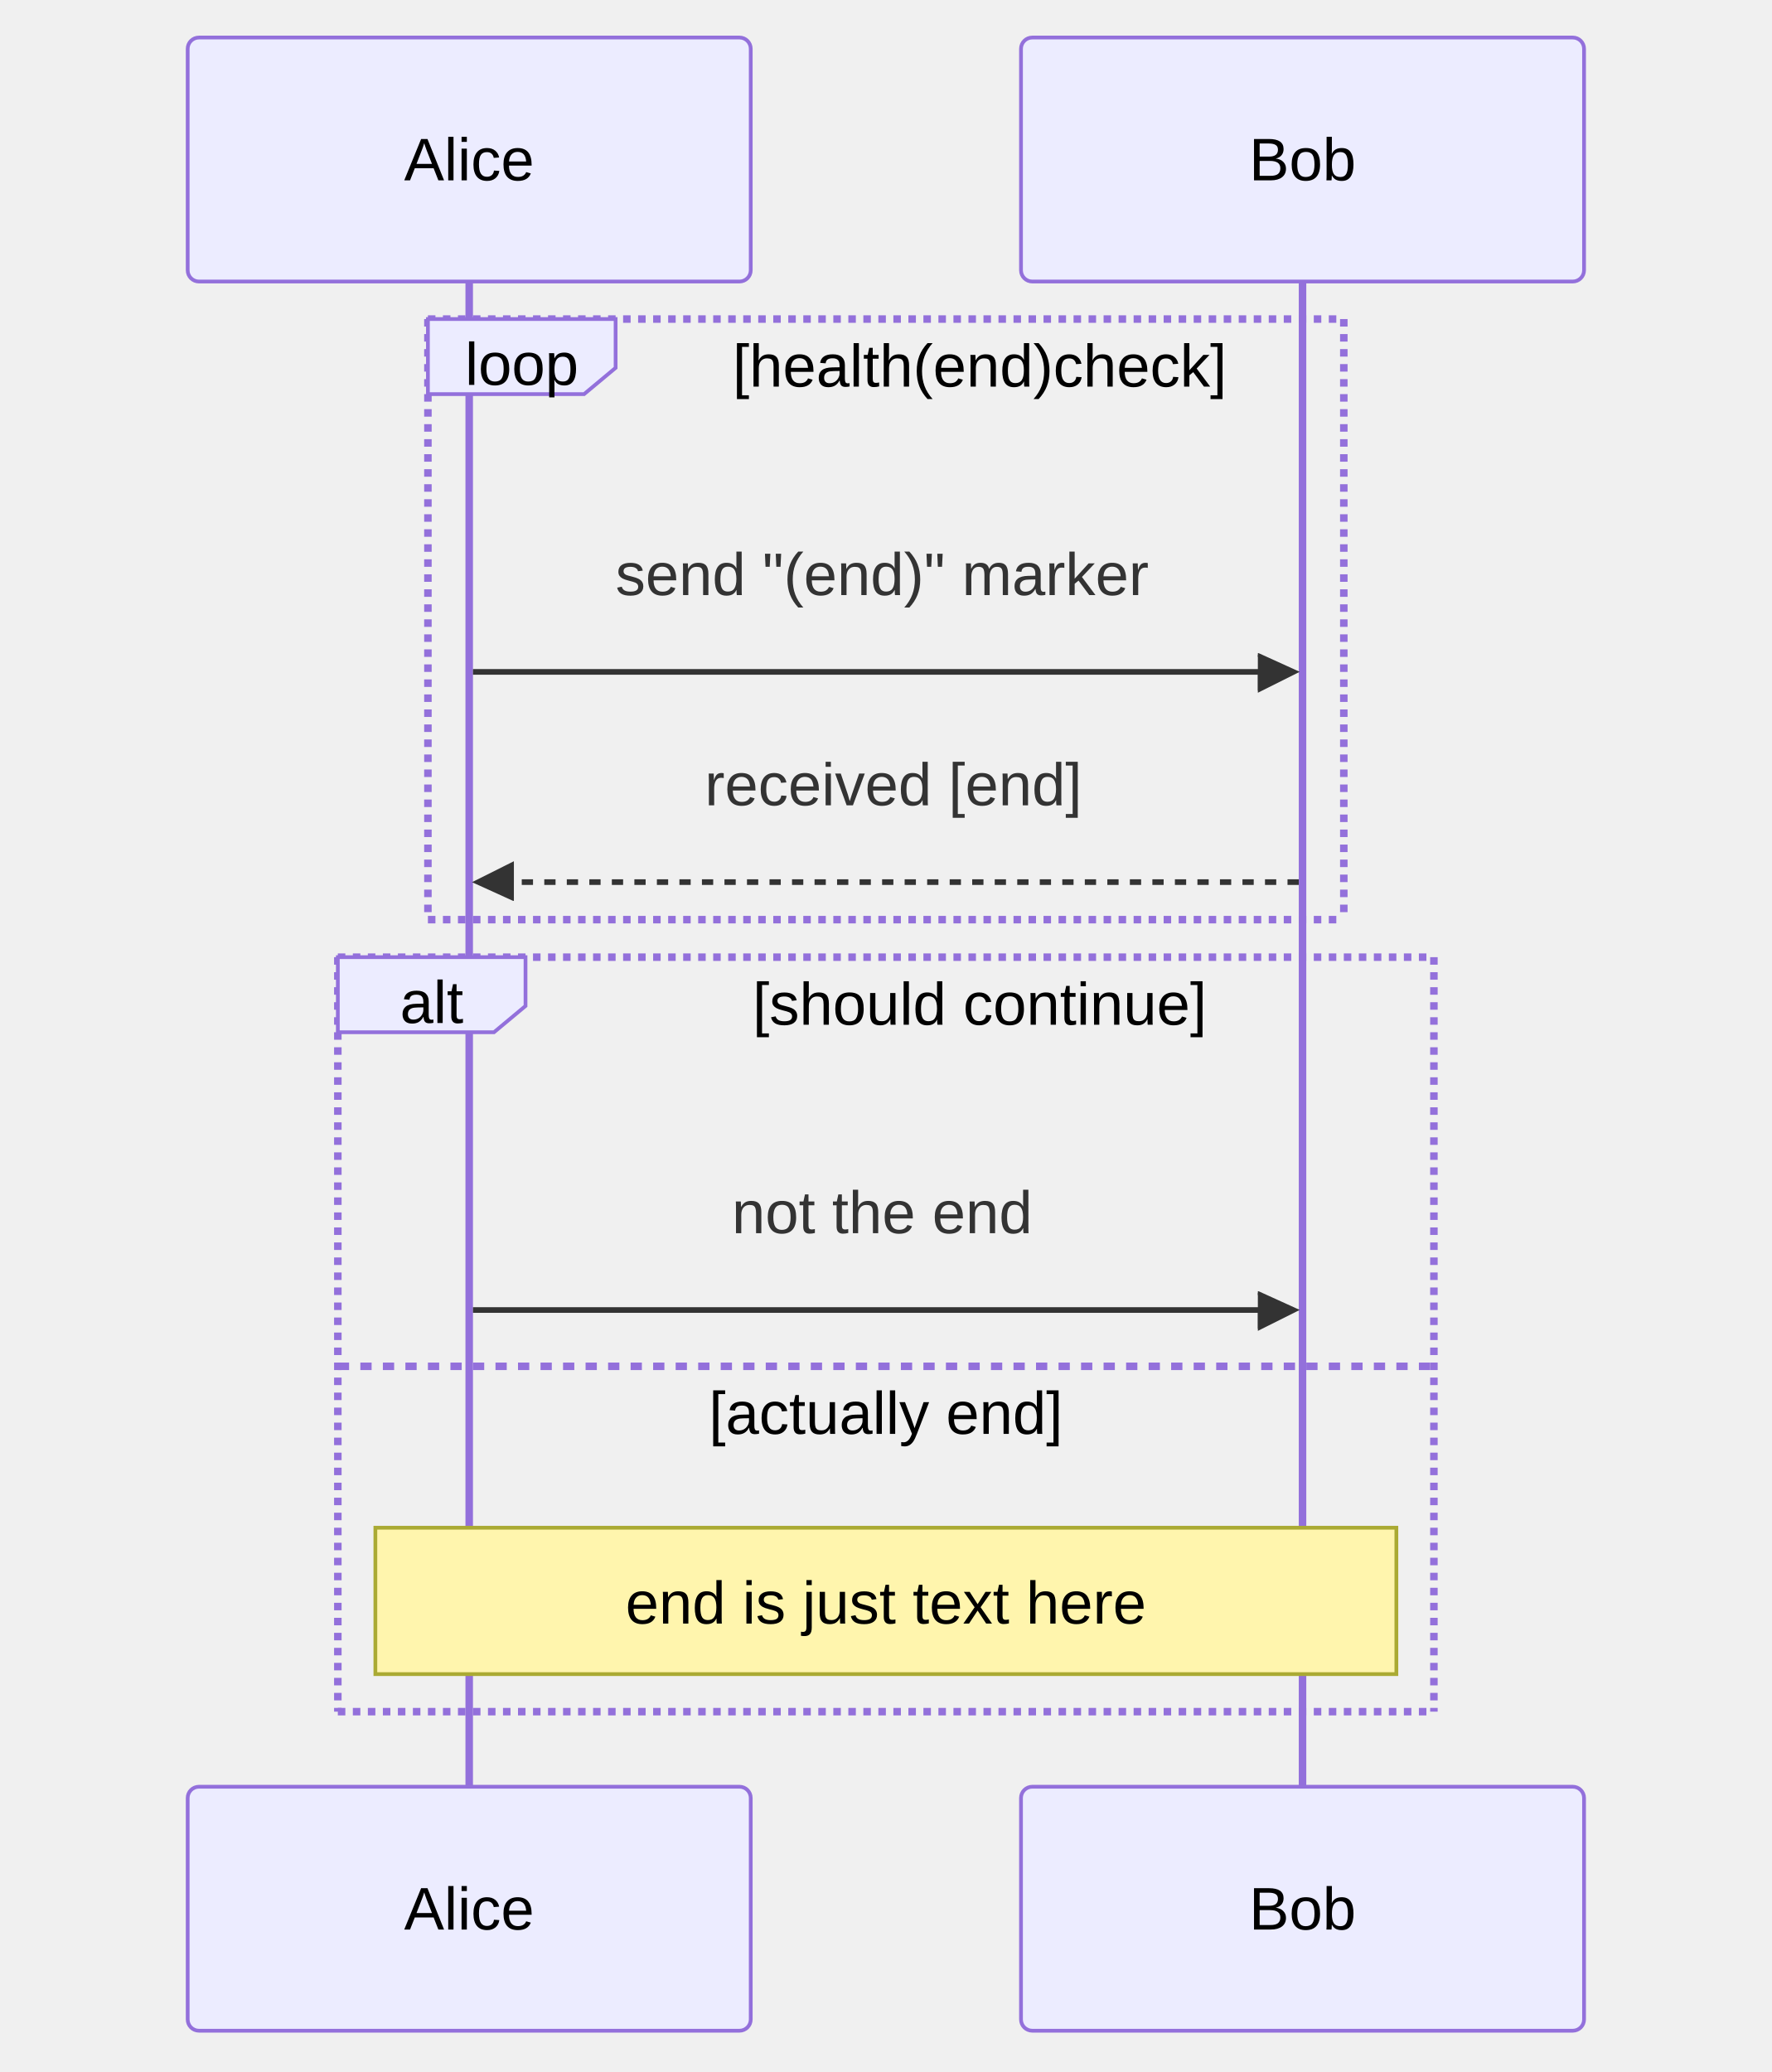
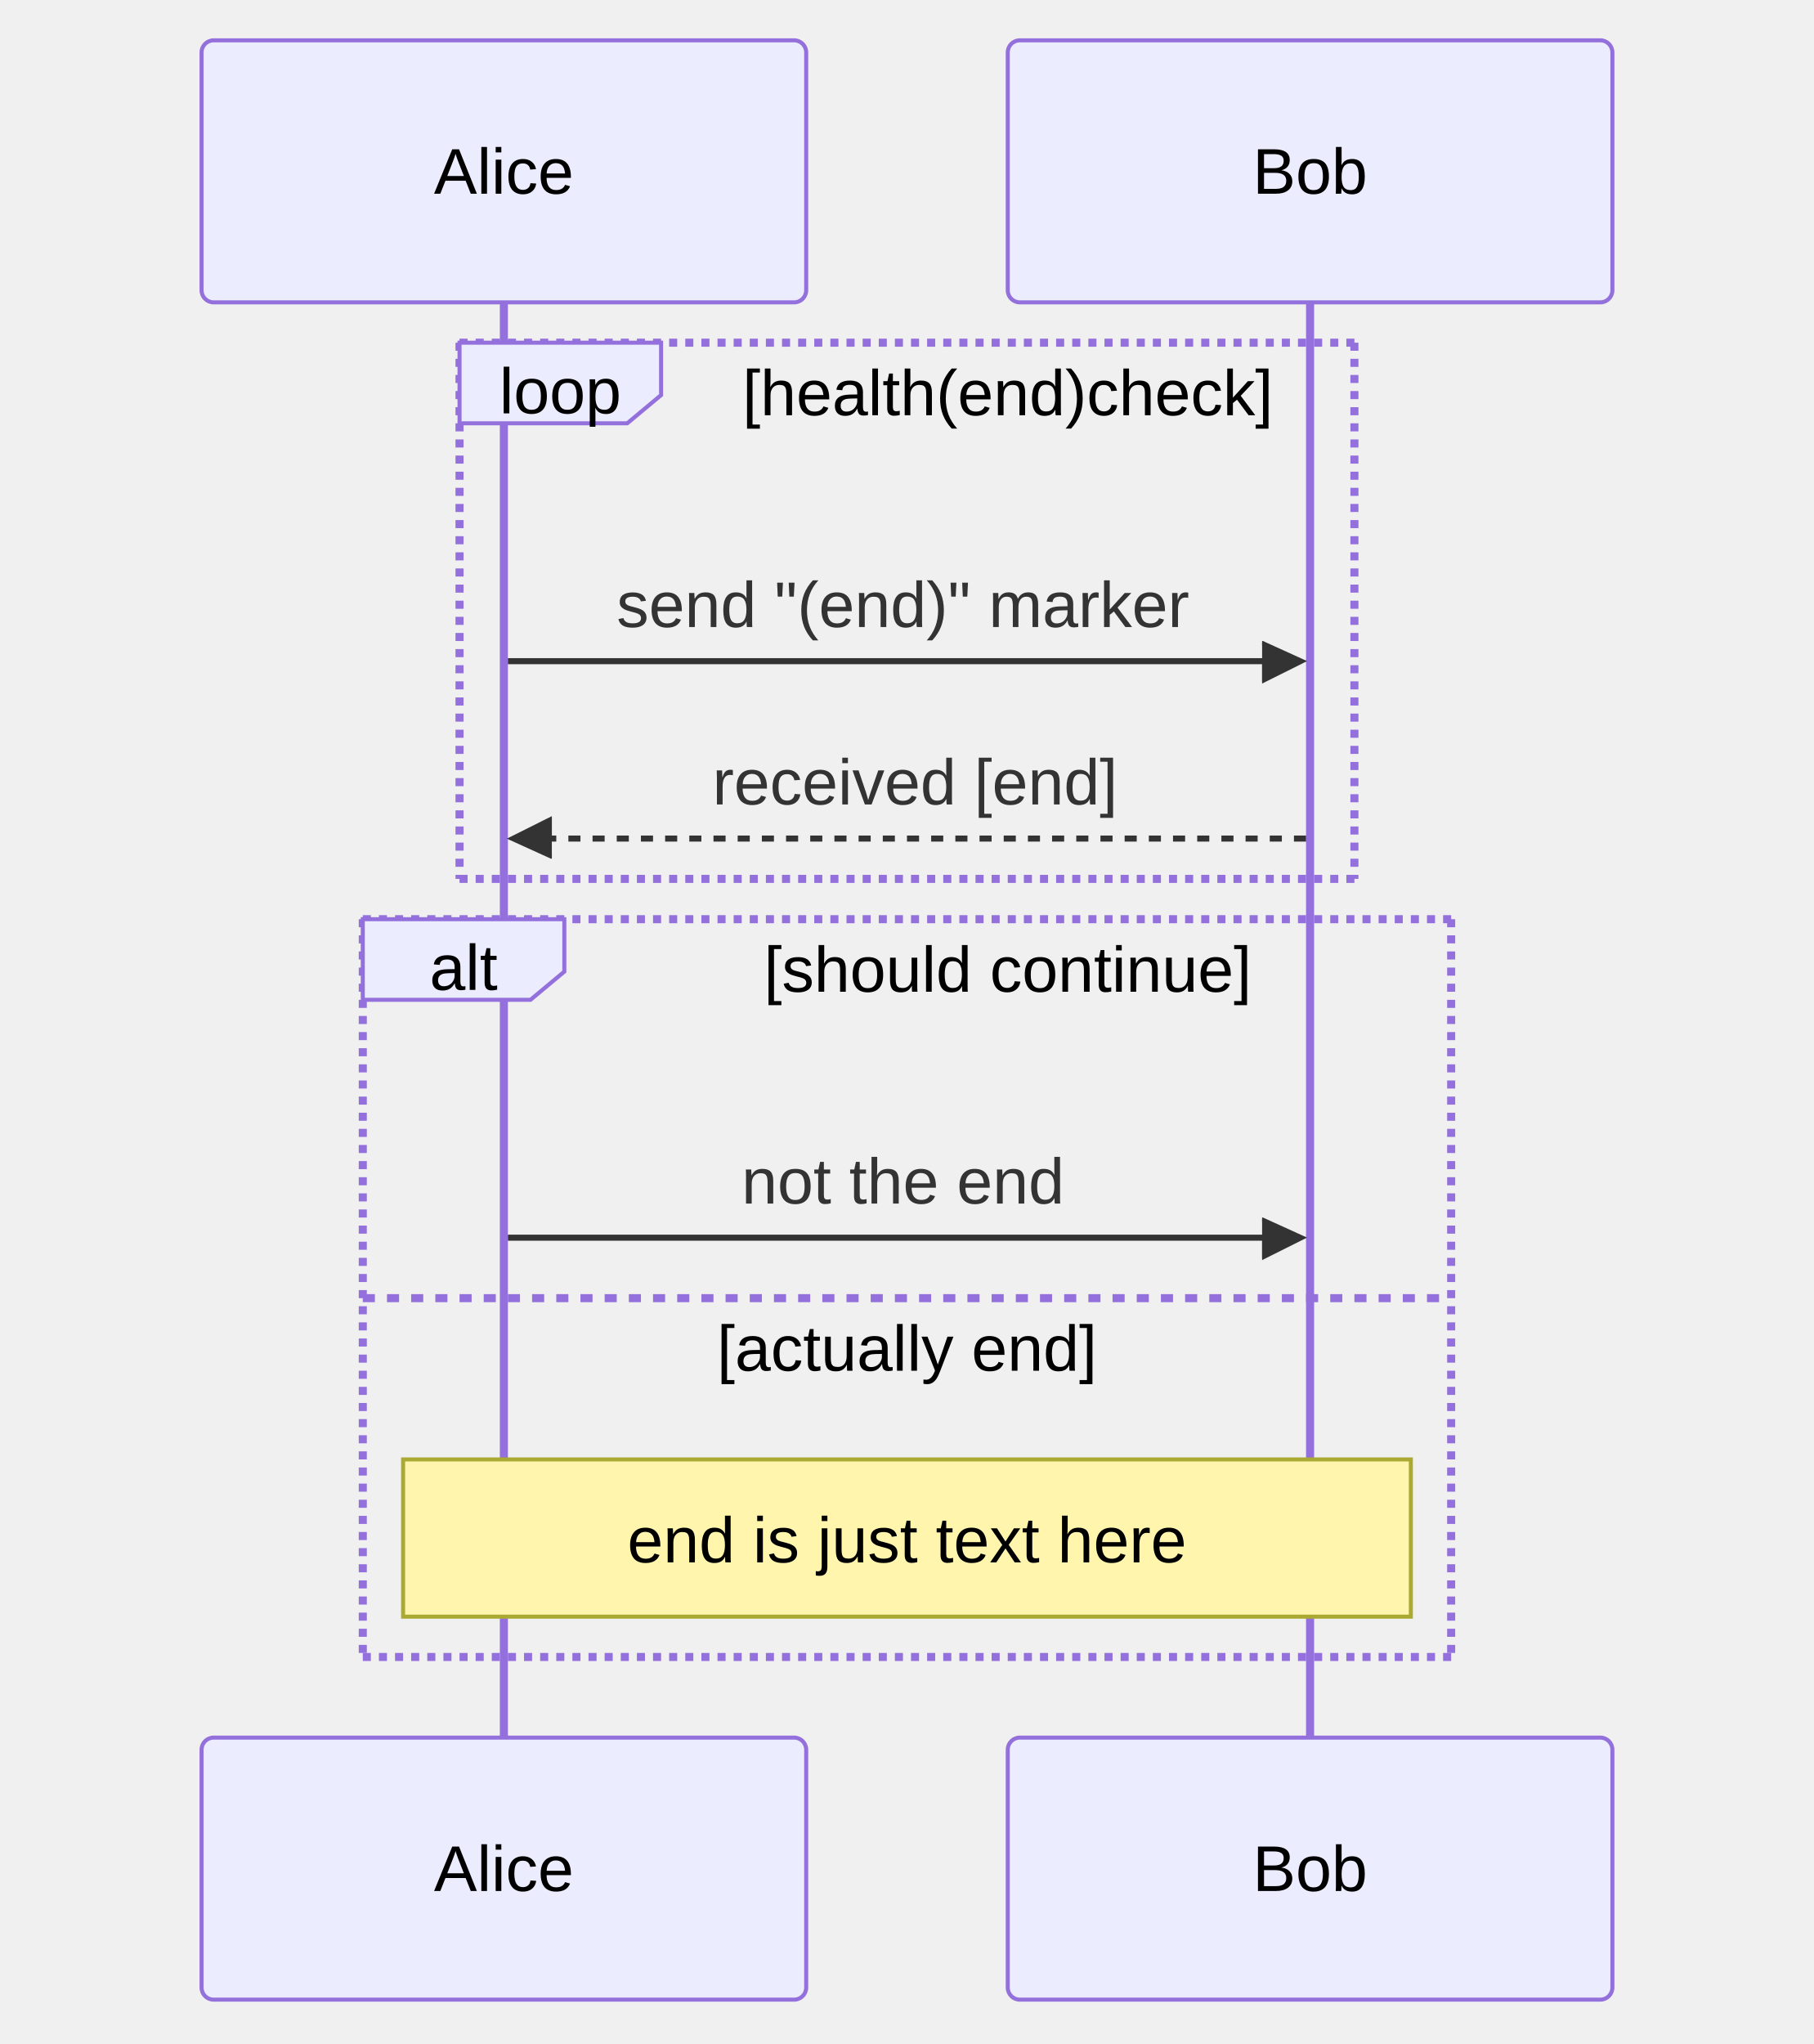
- <svg xmlns="http://www.w3.org/2000/svg" id="stress_end_in_labels_025" width="100%" style="max-width: 472px; background-color: white;" viewBox="-50 -10 472 552" role="graphics-document document" aria-roledescription="sequence">
+ <svg xmlns="http://www.w3.org/2000/svg" id="stress_end_in_labels_025" width="100%" style="max-width: 450px; background-color: white;" viewBox="-50 -10 450 507" role="graphics-document document" aria-roledescription="sequence">
  <g>
-     <rect x="222" y="466" fill="#eaeaea" stroke="#666" width="150" height="65" name="B" rx="3" ry="3" class="actor actor-bottom" />
-     <text x="297" y="498.5" dominant-baseline="central" alignment-baseline="central" class="actor actor-box" style="text-anchor: middle; font-size: 16px; font-weight: 400;">
-       <tspan x="297" dy="0">Bob</tspan>
+     <rect x="200" y="421" fill="#eaeaea" stroke="#666" width="150" height="65" name="B" rx="3" ry="3" class="actor actor-bottom" />
+     <text x="275" y="453.5" dominant-baseline="central" alignment-baseline="central" class="actor actor-box" style="text-anchor: middle; font-size: 16px; font-weight: 400;">
+       <tspan x="275" dy="0">Bob</tspan>
    </text>
  </g>
  <g>
-     <rect x="0" y="466" fill="#eaeaea" stroke="#666" width="150" height="65" name="A" rx="3" ry="3" class="actor actor-bottom" />
-     <text x="75" y="498.5" dominant-baseline="central" alignment-baseline="central" class="actor actor-box" style="text-anchor: middle; font-size: 16px; font-weight: 400;">
+     <rect x="0" y="421" fill="#eaeaea" stroke="#666" width="150" height="65" name="A" rx="3" ry="3" class="actor actor-bottom" />
+     <text x="75" y="453.5" dominant-baseline="central" alignment-baseline="central" class="actor actor-box" style="text-anchor: middle; font-size: 16px; font-weight: 400;">
      <tspan x="75" dy="0">Alice</tspan>
    </text>
  </g>
  <g>
-     <line id="actor1" x1="297" y1="65" x2="297" y2="466" class="actor-line 200" stroke-width="0.5px" stroke="#999" name="B" data-et="life-line" data-id="B" />
+     <line id="actor1" x1="275" y1="65" x2="275" y2="421" class="actor-line 200" stroke-width="0.5px" stroke="#999" name="B" data-et="life-line" data-id="B" />
    <g id="root-1" data-et="participant" data-type="participant" data-id="B">
-       <rect x="222" y="0" fill="#eaeaea" stroke="#666" width="150" height="65" name="B" rx="3" ry="3" class="actor actor-top" />
-       <text x="297" y="32.5" dominant-baseline="central" alignment-baseline="central" class="actor actor-box" style="text-anchor: middle; font-size: 16px; font-weight: 400;">
-         <tspan x="297" dy="0">Bob</tspan>
+       <rect x="200" y="0" fill="#eaeaea" stroke="#666" width="150" height="65" name="B" rx="3" ry="3" class="actor actor-top" />
+       <text x="275" y="32.5" dominant-baseline="central" alignment-baseline="central" class="actor actor-box" style="text-anchor: middle; font-size: 16px; font-weight: 400;">
+         <tspan x="275" dy="0">Bob</tspan>
      </text>
    </g>
  </g>
  <g>
-     <line id="actor0" x1="75" y1="65" x2="75" y2="466" class="actor-line 200" stroke-width="0.5px" stroke="#999" name="A" data-et="life-line" data-id="A" />
+     <line id="actor0" x1="75" y1="65" x2="75" y2="421" class="actor-line 200" stroke-width="0.5px" stroke="#999" name="A" data-et="life-line" data-id="A" />
    <g id="root-0" data-et="participant" data-type="participant" data-id="A">
      <rect x="0" y="0" fill="#eaeaea" stroke="#666" width="150" height="65" name="A" rx="3" ry="3" class="actor actor-top" />
      <text x="75" y="32.5" dominant-baseline="central" alignment-baseline="central" class="actor actor-box" style="text-anchor: middle; font-size: 16px; font-weight: 400;">
        <tspan x="75" dy="0">Alice</tspan>
      </text>
    </g>
  </g>
  <style>#stress_end_in_labels_025{font-family:"trebuchet ms",verdana,arial,sans-serif;font-size:16px;fill:#333;}@keyframes edge-animation-frame{from{stroke-dashoffset:0;}}@keyframes dash{to{stroke-dashoffset:0;}}#stress_end_in_labels_025 .edge-animation-slow{stroke-dasharray:9,5!important;stroke-dashoffset:900;animation:dash 50s linear infinite;stroke-linecap:round;}#stress_end_in_labels_025 .edge-animation-fast{stroke-dasharray:9,5!important;stroke-dashoffset:900;animation:dash 20s linear infinite;stroke-linecap:round;}#stress_end_in_labels_025 .error-icon{fill:#552222;}#stress_end_in_labels_025 .error-text{fill:#552222;stroke:#552222;}#stress_end_in_labels_025 .edge-thickness-normal{stroke-width:1px;}#stress_end_in_labels_025 .edge-thickness-thick{stroke-width:3.5px;}#stress_end_in_labels_025 .edge-pattern-solid{stroke-dasharray:0;}#stress_end_in_labels_025 .edge-thickness-invisible{stroke-width:0;fill:none;}#stress_end_in_labels_025 .edge-pattern-dashed{stroke-dasharray:3;}#stress_end_in_labels_025 .edge-pattern-dotted{stroke-dasharray:2;}#stress_end_in_labels_025 .marker{fill:#333333;stroke:#333333;}#stress_end_in_labels_025 .marker.cross{stroke:#333333;}#stress_end_in_labels_025 svg{font-family:"trebuchet ms",verdana,arial,sans-serif;font-size:16px;}#stress_end_in_labels_025 p{margin:0;}#stress_end_in_labels_025 .actor{stroke:#9370DB;fill:#ECECFF;stroke-width:1;}#stress_end_in_labels_025 rect.actor.outer-path[data-look="neo"]{filter:drop-shadow(1px 2px 2px rgba(185, 185, 185, 1));}#stress_end_in_labels_025 rect.note[data-look="neo"]{stroke:#aaaa33;fill:#fff5ad;filter:drop-shadow(1px 2px 2px rgba(185, 185, 185, 1));}#stress_end_in_labels_025 text.actor&gt;tspan{fill:black;stroke:none;}#stress_end_in_labels_025 .actor-line{stroke:#9370DB;}#stress_end_in_labels_025 .innerArc{stroke-width:1.5;stroke-dasharray:none;}#stress_end_in_labels_025 .messageLine0{stroke-width:1.5;stroke-dasharray:none;stroke:#333;}#stress_end_in_labels_025 .messageLine1{stroke-width:1.5;stroke-dasharray:2,2;stroke:#333;}#stress_end_in_labels_025 [id$="-arrowhead"] path{fill:#333;stroke:#333;}#stress_end_in_labels_025 .sequenceNumber{fill:white;}#stress_end_in_labels_025 [id$="-sequencenumber"]{fill:#333;}#stress_end_in_labels_025 [id$="-crosshead"] path{fill:#333;stroke:#333;}#stress_end_in_labels_025 .messageText{fill:#333;stroke:none;}#stress_end_in_labels_025 .labelBox{stroke:#9370DB;fill:#ECECFF;filter:none;}#stress_end_in_labels_025 .labelText,#stress_end_in_labels_025 .labelText&gt;tspan{fill:black;stroke:none;}#stress_end_in_labels_025 .loopText,#stress_end_in_labels_025 .loopText&gt;tspan{fill:black;stroke:none;}#stress_end_in_labels_025 .sectionTitle,#stress_end_in_labels_025 .sectionTitle&gt;tspan{fill:black;stroke:none;}#stress_end_in_labels_025 .loopLine{stroke-width:2px;stroke-dasharray:2,2;stroke:#9370DB;fill:#9370DB;}#stress_end_in_labels_025 .note{stroke:#aaaa33;fill:#fff5ad;}#stress_end_in_labels_025 .noteText,#stress_end_in_labels_025 .noteText&gt;tspan{fill:black;stroke:none;font-weight:normal;}#stress_end_in_labels_025 .activation0{fill:#f4f4f4;stroke:#666;}#stress_end_in_labels_025 .activation1{fill:#f4f4f4;stroke:#666;}#stress_end_in_labels_025 .activation2{fill:#f4f4f4;stroke:#666;}#stress_end_in_labels_025 .actorPopupMenu{position:absolute;}#stress_end_in_labels_025 .actorPopupMenuPanel{position:absolute;fill:#ECECFF;box-shadow:0px 8px 16px 0px rgba(0,0,0,0.2);filter:drop-shadow(3px 5px 2px rgb(0 0 0 / 0.4));}#stress_end_in_labels_025 .actor-man circle,#stress_end_in_labels_025 line{fill:#ECECFF;stroke-width:2px;}#stress_end_in_labels_025 g rect.rect{filter:drop-shadow(1px 2px 2px rgba(185, 185, 185, 1));stroke:#9370DB;}#stress_end_in_labels_025 .node .neo-node{stroke:#9370DB;}#stress_end_in_labels_025 [data-look="neo"].node rect,#stress_end_in_labels_025 [data-look="neo"].cluster rect,#stress_end_in_labels_025 [data-look="neo"].node polygon{stroke:#9370DB;filter:drop-shadow(1px 2px 2px rgba(185, 185, 185, 1));}#stress_end_in_labels_025 [data-look="neo"].swimlane.cluster rect{filter:none;}#stress_end_in_labels_025 [data-look="neo"].node path{stroke:#9370DB;stroke-width:1px;}#stress_end_in_labels_025 [data-look="neo"].node .outer-path{filter:drop-shadow(1px 2px 2px rgba(185, 185, 185, 1));}#stress_end_in_labels_025 [data-look="neo"].node .neo-line path{stroke:#9370DB;filter:none;}#stress_end_in_labels_025 [data-look="neo"].node circle{stroke:#9370DB;filter:drop-shadow(1px 2px 2px rgba(185, 185, 185, 1));}#stress_end_in_labels_025 [data-look="neo"].node circle .state-start{fill:#000000;}#stress_end_in_labels_025 [data-look="neo"].icon-shape .icon{fill:#9370DB;filter:drop-shadow(1px 2px 2px rgba(185, 185, 185, 1));}#stress_end_in_labels_025 [data-look="neo"].icon-shape .icon-neo path{stroke:#9370DB;filter:drop-shadow(1px 2px 2px rgba(185, 185, 185, 1));}#stress_end_in_labels_025 :root{--mermaid-font-family:"trebuchet ms",verdana,arial,sans-serif;}</style>
  <g />
  <defs>
    <symbol id="stress_end_in_labels_025-computer" width="24" height="24">
      <path transform="scale(.5)" d="M2 2v13h20v-13h-20zm18 11h-16v-9h16v9zm-10.228 6l.466-1h3.524l.467 1h-4.457zm14.228 3h-24l2-6h2.104l-1.33 4h18.45l-1.297-4h2.073l2 6zm-5-10h-14v-7h14v7z" />
    </symbol>
  </defs>
  <defs>
    <symbol id="stress_end_in_labels_025-database" fill-rule="evenodd" clip-rule="evenodd">
      <path transform="scale(.5)" d="M12.258.001l.256.004.255.005.253.008.251.01.249.012.247.015.246.016.242.019.241.02.239.023.236.024.233.027.231.028.229.031.225.032.223.034.22.036.217.038.214.04.211.041.208.043.205.045.201.046.198.048.194.05.191.051.187.053.183.054.18.056.175.057.172.059.168.06.163.061.16.063.155.064.15.066.074.033.073.033.071.034.07.034.069.035.068.035.067.035.066.035.064.036.064.036.062.036.06.036.06.037.058.037.058.037.055.038.055.038.053.038.052.038.051.039.05.039.048.039.047.039.045.04.044.04.043.04.041.04.04.041.039.041.037.041.036.041.034.041.033.042.032.042.03.042.029.042.027.042.026.043.024.043.023.043.021.043.02.043.018.044.017.043.015.044.013.044.012.044.011.045.009.044.007.045.006.045.004.045.002.045.001.045v17l-.001.045-.002.045-.004.045-.006.045-.007.045-.009.044-.011.045-.012.044-.013.044-.015.044-.017.043-.018.044-.02.043-.021.043-.023.043-.024.043-.026.043-.027.042-.029.042-.03.042-.032.042-.033.042-.034.041-.036.041-.037.041-.039.041-.04.041-.041.04-.043.04-.044.04-.045.04-.047.039-.048.039-.05.039-.051.039-.052.038-.053.038-.055.038-.055.038-.058.037-.058.037-.06.037-.06.036-.062.036-.064.036-.064.036-.066.035-.067.035-.068.035-.069.035-.07.034-.071.034-.073.033-.074.033-.15.066-.155.064-.16.063-.163.061-.168.06-.172.059-.175.057-.18.056-.183.054-.187.053-.191.051-.194.05-.198.048-.201.046-.205.045-.208.043-.211.041-.214.04-.217.038-.22.036-.223.034-.225.032-.229.031-.231.028-.233.027-.236.024-.239.023-.241.02-.242.019-.246.016-.247.015-.249.012-.251.01-.253.008-.255.005-.256.004-.258.001-.258-.001-.256-.004-.255-.005-.253-.008-.251-.01-.249-.012-.247-.015-.245-.016-.243-.019-.241-.02-.238-.023-.236-.024-.234-.027-.231-.028-.228-.031-.226-.032-.223-.034-.22-.036-.217-.038-.214-.04-.211-.041-.208-.043-.204-.045-.201-.046-.198-.048-.195-.05-.19-.051-.187-.053-.184-.054-.179-.056-.176-.057-.172-.059-.167-.06-.164-.061-.159-.063-.155-.064-.151-.066-.074-.033-.072-.033-.072-.034-.07-.034-.069-.035-.068-.035-.067-.035-.066-.035-.064-.036-.063-.036-.062-.036-.061-.036-.06-.037-.058-.037-.057-.037-.056-.038-.055-.038-.053-.038-.052-.038-.051-.039-.049-.039-.049-.039-.046-.039-.046-.04-.044-.04-.043-.04-.041-.04-.04-.041-.039-.041-.037-.041-.036-.041-.034-.041-.033-.042-.032-.042-.03-.042-.029-.042-.027-.042-.026-.043-.024-.043-.023-.043-.021-.043-.02-.043-.018-.044-.017-.043-.015-.044-.013-.044-.012-.044-.011-.045-.009-.044-.007-.045-.006-.045-.004-.045-.002-.045-.001-.045v-17l.001-.045.002-.045.004-.045.006-.045.007-.045.009-.044.011-.045.012-.044.013-.044.015-.044.017-.043.018-.044.02-.043.021-.043.023-.043.024-.043.026-.043.027-.042.029-.042.03-.042.032-.042.033-.042.034-.041.036-.041.037-.041.039-.041.04-.041.041-.04.043-.04.044-.04.046-.04.046-.039.049-.039.049-.039.051-.039.052-.038.053-.038.055-.038.056-.038.057-.037.058-.037.06-.037.061-.036.062-.036.063-.036.064-.036.066-.035.067-.035.068-.035.069-.035.07-.034.072-.034.072-.033.074-.033.151-.066.155-.064.159-.063.164-.061.167-.06.172-.059.176-.057.179-.056.184-.054.187-.053.19-.051.195-.05.198-.048.201-.046.204-.045.208-.043.211-.041.214-.04.217-.038.22-.036.223-.034.226-.032.228-.031.231-.028.234-.027.236-.024.238-.023.241-.02.243-.019.245-.016.247-.015.249-.012.251-.01.253-.008.255-.005.256-.004.258-.001.258.001zm-9.258 20.499v.01l.001.021.003.021.004.022.005.021.006.022.007.022.009.023.01.022.011.023.012.023.013.023.015.023.016.024.017.023.018.024.019.024.021.024.022.025.023.024.024.025.052.049.056.05.061.051.066.051.07.051.075.051.079.052.084.052.088.052.092.052.097.052.102.051.105.052.11.052.114.051.119.051.123.051.127.05.131.05.135.05.139.048.144.049.147.047.152.047.155.047.16.045.163.045.167.043.171.043.176.041.178.041.183.039.187.039.19.037.194.035.197.035.202.033.204.031.209.03.212.029.216.027.219.025.222.024.226.021.23.02.233.018.236.016.24.015.243.012.246.01.249.008.253.005.256.004.259.001.26-.001.257-.004.254-.005.25-.008.247-.011.244-.012.241-.014.237-.016.233-.018.231-.021.226-.021.224-.024.22-.026.216-.027.212-.028.21-.031.205-.031.202-.034.198-.034.194-.036.191-.037.187-.039.183-.04.179-.04.175-.042.172-.043.168-.044.163-.045.16-.046.155-.046.152-.047.148-.048.143-.049.139-.049.136-.05.131-.05.126-.05.123-.051.118-.052.114-.051.11-.052.106-.052.101-.052.096-.052.092-.052.088-.053.083-.051.079-.052.074-.052.07-.051.065-.051.06-.051.056-.05.051-.05.023-.024.023-.025.021-.024.02-.024.019-.024.018-.024.017-.024.015-.023.014-.024.013-.023.012-.023.01-.023.01-.022.008-.022.006-.022.006-.022.004-.022.004-.021.001-.021.001-.021v-4.127l-.077.055-.08.053-.083.054-.085.053-.087.052-.09.052-.093.051-.095.05-.097.05-.1.049-.102.049-.105.048-.106.047-.109.047-.111.046-.114.045-.115.045-.118.044-.12.043-.122.042-.124.042-.126.041-.128.04-.13.04-.132.038-.134.038-.135.037-.138.037-.139.035-.142.035-.143.034-.144.033-.147.032-.148.031-.15.03-.151.03-.153.029-.154.027-.156.027-.158.026-.159.025-.161.024-.162.023-.163.022-.165.021-.166.02-.167.019-.169.018-.169.017-.171.016-.173.015-.173.014-.175.013-.175.012-.177.011-.178.01-.179.008-.179.008-.181.006-.182.005-.182.004-.184.003-.184.002h-.37l-.184-.002-.184-.003-.182-.004-.182-.005-.181-.006-.179-.008-.179-.008-.178-.01-.176-.011-.176-.012-.175-.013-.173-.014-.172-.015-.171-.016-.17-.017-.169-.018-.167-.019-.166-.02-.165-.021-.163-.022-.162-.023-.161-.024-.159-.025-.157-.026-.156-.027-.155-.027-.153-.029-.151-.03-.15-.03-.148-.031-.146-.032-.145-.033-.143-.034-.141-.035-.14-.035-.137-.037-.136-.037-.134-.038-.132-.038-.13-.04-.128-.04-.126-.041-.124-.042-.122-.042-.12-.044-.117-.043-.116-.045-.113-.045-.112-.046-.109-.047-.106-.047-.105-.048-.102-.049-.1-.049-.097-.05-.095-.05-.093-.052-.09-.051-.087-.052-.085-.053-.083-.054-.08-.054-.077-.054v4.127zm0-5.654v.011l.001.021.003.021.004.021.005.022.006.022.007.022.009.022.01.022.011.023.012.023.013.023.015.024.016.023.017.024.018.024.019.024.021.024.022.024.023.025.024.024.052.05.056.05.061.05.066.051.07.051.075.052.079.051.084.052.088.052.092.052.097.052.102.052.105.052.11.051.114.051.119.052.123.05.127.051.131.05.135.049.139.049.144.048.147.048.152.047.155.046.16.045.163.045.167.044.171.042.176.042.178.04.183.04.187.038.19.037.194.036.197.034.202.033.204.032.209.03.212.028.216.027.219.025.222.024.226.022.23.02.233.018.236.016.24.014.243.012.246.01.249.008.253.006.256.003.259.001.26-.001.257-.003.254-.006.25-.008.247-.01.244-.012.241-.015.237-.016.233-.018.231-.02.226-.022.224-.024.22-.025.216-.027.212-.029.21-.03.205-.032.202-.033.198-.035.194-.036.191-.037.187-.039.183-.039.179-.041.175-.042.172-.043.168-.044.163-.045.16-.045.155-.047.152-.047.148-.048.143-.048.139-.05.136-.049.131-.05.126-.051.123-.051.118-.051.114-.052.11-.052.106-.052.101-.052.096-.052.092-.052.088-.052.083-.052.079-.052.074-.051.07-.052.065-.051.06-.05.056-.051.051-.049.023-.025.023-.024.021-.025.02-.024.019-.024.018-.024.017-.024.015-.023.014-.023.013-.024.012-.022.01-.023.01-.023.008-.022.006-.022.006-.022.004-.021.004-.022.001-.021.001-.021v-4.139l-.077.054-.08.054-.083.054-.085.052-.087.053-.09.051-.093.051-.095.051-.097.05-.1.049-.102.049-.105.048-.106.047-.109.047-.111.046-.114.045-.115.044-.118.044-.12.044-.122.042-.124.042-.126.041-.128.04-.13.039-.132.039-.134.038-.135.037-.138.036-.139.036-.142.035-.143.033-.144.033-.147.033-.148.031-.15.03-.151.03-.153.028-.154.028-.156.027-.158.026-.159.025-.161.024-.162.023-.163.022-.165.021-.166.02-.167.019-.169.018-.169.017-.171.016-.173.015-.173.014-.175.013-.175.012-.177.011-.178.009-.179.009-.179.007-.181.007-.182.005-.182.004-.184.003-.184.002h-.37l-.184-.002-.184-.003-.182-.004-.182-.005-.181-.007-.179-.007-.179-.009-.178-.009-.176-.011-.176-.012-.175-.013-.173-.014-.172-.015-.171-.016-.17-.017-.169-.018-.167-.019-.166-.02-.165-.021-.163-.022-.162-.023-.161-.024-.159-.025-.157-.026-.156-.027-.155-.028-.153-.028-.151-.03-.15-.03-.148-.031-.146-.033-.145-.033-.143-.033-.141-.035-.14-.036-.137-.036-.136-.037-.134-.038-.132-.039-.13-.039-.128-.04-.126-.041-.124-.042-.122-.043-.12-.043-.117-.044-.116-.044-.113-.046-.112-.046-.109-.046-.106-.047-.105-.048-.102-.049-.1-.049-.097-.05-.095-.051-.093-.051-.09-.051-.087-.053-.085-.052-.083-.054-.08-.054-.077-.054v4.139zm0-5.666v.011l.001.02.003.022.004.021.005.022.006.021.007.022.009.023.01.022.011.023.012.023.013.023.015.023.016.024.017.024.018.023.019.024.021.025.022.024.023.024.024.025.052.05.056.05.061.05.066.051.07.051.075.052.079.051.084.052.088.052.092.052.097.052.102.052.105.051.11.052.114.051.119.051.123.051.127.05.131.05.135.05.139.049.144.048.147.048.152.047.155.046.16.045.163.045.167.043.171.043.176.042.178.04.183.04.187.038.19.037.194.036.197.034.202.033.204.032.209.03.212.028.216.027.219.025.222.024.226.021.23.02.233.018.236.017.24.014.243.012.246.01.249.008.253.006.256.003.259.001.26-.001.257-.003.254-.006.25-.008.247-.01.244-.013.241-.014.237-.016.233-.018.231-.02.226-.022.224-.024.22-.025.216-.027.212-.029.21-.03.205-.032.202-.033.198-.035.194-.036.191-.037.187-.039.183-.039.179-.041.175-.042.172-.043.168-.044.163-.045.16-.045.155-.047.152-.047.148-.048.143-.049.139-.049.136-.049.131-.051.126-.05.123-.051.118-.052.114-.051.11-.052.106-.052.101-.052.096-.052.092-.052.088-.052.083-.052.079-.052.074-.052.07-.051.065-.051.06-.051.056-.05.051-.049.023-.025.023-.025.021-.024.02-.024.019-.024.018-.024.017-.024.015-.023.014-.024.013-.023.012-.023.01-.022.01-.023.008-.022.006-.022.006-.022.004-.022.004-.021.001-.021.001-.021v-4.153l-.077.054-.08.054-.083.053-.085.053-.087.053-.09.051-.093.051-.095.051-.097.05-.1.049-.102.048-.105.048-.106.048-.109.046-.111.046-.114.046-.115.044-.118.044-.12.043-.122.043-.124.042-.126.041-.128.04-.13.039-.132.039-.134.038-.135.037-.138.036-.139.036-.142.034-.143.034-.144.033-.147.032-.148.032-.15.03-.151.03-.153.028-.154.028-.156.027-.158.026-.159.024-.161.024-.162.023-.163.023-.165.021-.166.02-.167.019-.169.018-.169.017-.171.016-.173.015-.173.014-.175.013-.175.012-.177.01-.178.01-.179.009-.179.007-.181.006-.182.006-.182.004-.184.003-.184.001-.185.001-.185-.001-.184-.001-.184-.003-.182-.004-.182-.006-.181-.006-.179-.007-.179-.009-.178-.01-.176-.01-.176-.012-.175-.013-.173-.014-.172-.015-.171-.016-.17-.017-.169-.018-.167-.019-.166-.02-.165-.021-.163-.023-.162-.023-.161-.024-.159-.024-.157-.026-.156-.027-.155-.028-.153-.028-.151-.03-.15-.03-.148-.032-.146-.032-.145-.033-.143-.034-.141-.034-.14-.036-.137-.036-.136-.037-.134-.038-.132-.039-.13-.039-.128-.041-.126-.041-.124-.041-.122-.043-.12-.043-.117-.044-.116-.044-.113-.046-.112-.046-.109-.046-.106-.048-.105-.048-.102-.048-.1-.05-.097-.049-.095-.051-.093-.051-.09-.052-.087-.052-.085-.053-.083-.053-.08-.054-.077-.054v4.153zm8.74-8.179l-.257.004-.254.005-.25.008-.247.011-.244.012-.241.014-.237.016-.233.018-.231.021-.226.022-.224.023-.22.026-.216.027-.212.028-.21.031-.205.032-.202.033-.198.034-.194.036-.191.038-.187.038-.183.04-.179.041-.175.042-.172.043-.168.043-.163.045-.16.046-.155.046-.152.048-.148.048-.143.048-.139.049-.136.05-.131.05-.126.051-.123.051-.118.051-.114.052-.11.052-.106.052-.101.052-.096.052-.092.052-.088.052-.083.052-.079.052-.074.051-.07.052-.065.051-.06.05-.056.05-.051.05-.023.025-.023.024-.021.024-.02.025-.019.024-.018.024-.017.023-.015.024-.014.023-.013.023-.012.023-.01.023-.01.022-.008.022-.006.023-.006.021-.004.022-.004.021-.001.021-.001.021.001.021.001.021.004.021.004.022.006.021.006.023.008.022.01.022.01.023.012.023.013.023.014.023.015.024.017.023.018.024.019.024.02.025.021.024.023.024.023.025.051.05.056.05.06.05.065.051.07.052.074.051.079.052.083.052.088.052.092.052.096.052.101.052.106.052.11.052.114.052.118.051.123.051.126.051.131.05.136.05.139.049.143.048.148.048.152.048.155.046.16.046.163.045.168.043.172.043.175.042.179.041.183.04.187.038.191.038.194.036.198.034.202.033.205.032.21.031.212.028.216.027.22.026.224.023.226.022.231.021.233.018.237.016.241.014.244.012.247.011.25.008.254.005.257.004.26.001.26-.001.257-.004.254-.005.25-.008.247-.011.244-.012.241-.014.237-.016.233-.018.231-.021.226-.022.224-.023.22-.026.216-.027.212-.028.21-.031.205-.032.202-.033.198-.034.194-.036.191-.038.187-.038.183-.04.179-.041.175-.042.172-.043.168-.043.163-.045.16-.046.155-.046.152-.048.148-.048.143-.048.139-.049.136-.05.131-.05.126-.051.123-.051.118-.051.114-.052.11-.052.106-.052.101-.052.096-.052.092-.052.088-.052.083-.052.079-.052.074-.051.07-.052.065-.051.06-.05.056-.05.051-.05.023-.025.023-.024.021-.024.02-.025.019-.024.018-.024.017-.023.015-.024.014-.023.013-.023.012-.023.01-.023.01-.022.008-.022.006-.023.006-.021.004-.022.004-.021.001-.021.001-.021-.001-.021-.001-.021-.004-.021-.004-.022-.006-.021-.006-.023-.008-.022-.01-.022-.01-.023-.012-.023-.013-.023-.014-.023-.015-.024-.017-.023-.018-.024-.019-.024-.02-.025-.021-.024-.023-.024-.023-.025-.051-.05-.056-.05-.06-.05-.065-.051-.07-.052-.074-.051-.079-.052-.083-.052-.088-.052-.092-.052-.096-.052-.101-.052-.106-.052-.11-.052-.114-.052-.118-.051-.123-.051-.126-.051-.131-.05-.136-.05-.139-.049-.143-.048-.148-.048-.152-.048-.155-.046-.16-.046-.163-.045-.168-.043-.172-.043-.175-.042-.179-.041-.183-.04-.187-.038-.191-.038-.194-.036-.198-.034-.202-.033-.205-.032-.21-.031-.212-.028-.216-.027-.22-.026-.224-.023-.226-.022-.231-.021-.233-.018-.237-.016-.241-.014-.244-.012-.247-.011-.25-.008-.254-.005-.257-.004-.26-.001-.26.001z" />
    </symbol>
  </defs>
  <defs>
    <symbol id="stress_end_in_labels_025-clock" width="24" height="24">
      <path transform="scale(.5)" d="M12 2c5.514 0 10 4.486 10 10s-4.486 10-10 10-10-4.486-10-10 4.486-10 10-10zm0-2c-6.627 0-12 5.373-12 12s5.373 12 12 12 12-5.373 12-12-5.373-12-12-12zm5.848 12.459c.202.038.202.333.001.372-1.907.361-6.045 1.111-6.547 1.111-.719 0-1.301-.582-1.301-1.301 0-.512.77-5.447 1.125-7.445.034-.192.312-.181.343.014l.985 6.238 5.394 1.011z" />
    </symbol>
  </defs>
  <defs>
    <marker id="stress_end_in_labels_025-arrowhead" refX="7.9" refY="5" markerUnits="userSpaceOnUse" markerWidth="12" markerHeight="12" orient="auto-start-reverse">
      <path d="M -1 0 L 10 5 L 0 10 z" />
    </marker>
  </defs>
  <defs>
    <marker id="stress_end_in_labels_025-crosshead" markerWidth="15" markerHeight="8" orient="auto" refX="4" refY="4.5">
      <path fill="none" stroke="#000000" stroke-width="1pt" d="M 1,2 L 6,7 M 6,2 L 1,7" style="stroke-dasharray: 0, 0;" />
    </marker>
  </defs>
  <defs>
    <marker id="stress_end_in_labels_025-filled-head" refX="15.5" refY="7" markerWidth="20" markerHeight="28" orient="auto">
      <path d="M 18,7 L9,13 L14,7 L9,1 Z" />
    </marker>
  </defs>
  <defs>
    <marker id="stress_end_in_labels_025-sequencenumber" refX="15" refY="15" markerWidth="60" markerHeight="40" orient="auto">
      <circle cx="15" cy="15" r="6" />
    </marker>
  </defs>
  <defs>
    <marker id="stress_end_in_labels_025-solidTopArrowHead" refX="7.9" refY="7.25" markerUnits="userSpaceOnUse" markerWidth="12" markerHeight="12" orient="auto-start-reverse">
      <path d="M 0 0 L 10 8 L 0 8 z" />
    </marker>
  </defs>
  <defs>
    <marker id="stress_end_in_labels_025-solidBottomArrowHead" refX="7.9" refY="0.75" markerUnits="userSpaceOnUse" markerWidth="12" markerHeight="12" orient="auto-start-reverse">
      <path d="M 0 0 L 10 0 L 0 8 z" />
    </marker>
  </defs>
  <defs>
    <marker id="stress_end_in_labels_025-stickTopArrowHead" refX="7.5" refY="7" markerUnits="userSpaceOnUse" markerWidth="12" markerHeight="12" orient="auto-start-reverse">
      <path d="M 0 0 L 7 7" stroke="black" stroke-width="1.5" fill="none" />
    </marker>
  </defs>
  <defs>
    <marker id="stress_end_in_labels_025-stickBottomArrowHead" refX="7.5" refY="0" markerUnits="userSpaceOnUse" markerWidth="12" markerHeight="12" orient="auto-start-reverse">
      <path d="M 0 7 L 7 0" stroke="black" stroke-width="1.5" fill="none" />
    </marker>
  </defs>
  <g data-et="control-structure" data-id="i3">
-     <line x1="64" y1="75" x2="308" y2="75" class="loopLine" />
-     <line x1="308" y1="75" x2="308" y2="235" class="loopLine" />
-     <line x1="64" y1="235" x2="308" y2="235" class="loopLine" />
-     <line x1="64" y1="75" x2="64" y2="235" class="loopLine" />
+     <line x1="64" y1="75" x2="286" y2="75" class="loopLine" />
+     <line x1="286" y1="75" x2="286" y2="208" class="loopLine" />
+     <line x1="64" y1="208" x2="286" y2="208" class="loopLine" />
+     <line x1="64" y1="75" x2="64" y2="208" class="loopLine" />
    <polygon points="64,75 114,75 114,88 105.6,95 64,95" class="labelBox" />
    <text x="89" y="88" text-anchor="middle" dominant-baseline="middle" alignment-baseline="middle" class="labelText" style="font-size: 16px; font-weight: 400;">loop</text>
-     <text x="211" y="93" text-anchor="middle" class="loopText" style="font-size: 16px; font-weight: 400;">
-       <tspan x="211">[health(end)check]</tspan>
+     <text x="200" y="93" text-anchor="middle" class="loopText" style="font-size: 16px; font-weight: 400;">
+       <tspan x="200">[health(end)check]</tspan>
    </text>
  </g>
  <g data-et="note" data-id="i7">
-     <rect x="50" y="397" fill="#EDF2AE" stroke="#666" width="272" height="39" class="note" />
-     <text x="186" y="402" text-anchor="middle" dominant-baseline="middle" alignment-baseline="middle" class="noteText" dy="1em" style="font-size: 16px; font-weight: 400;">
-       <tspan x="186">end is just text here</tspan>
+     <rect x="50" y="352" fill="#EDF2AE" stroke="#666" width="250" height="39" class="note" />
+     <text x="175" y="357" text-anchor="middle" dominant-baseline="middle" alignment-baseline="middle" class="noteText" dy="1em" style="font-size: 16px; font-weight: 400;">
+       <tspan x="175">end is just text here</tspan>
    </text>
  </g>
  <g data-et="control-structure" data-id="i8">
-     <line x1="40" y1="245" x2="332" y2="245" class="loopLine" />
-     <line x1="332" y1="245" x2="332" y2="446" class="loopLine" />
-     <line x1="40" y1="446" x2="332" y2="446" class="loopLine" />
-     <line x1="40" y1="245" x2="40" y2="446" class="loopLine" />
-     <line x1="40" y1="354" x2="332" y2="354" class="loopLine" style="stroke-dasharray: 3, 3;" />
-     <polygon points="40,245 90,245 90,258 81.6,265 40,265" class="labelBox" />
-     <text x="65" y="258" text-anchor="middle" dominant-baseline="middle" alignment-baseline="middle" class="labelText" style="font-size: 16px; font-weight: 400;">alt</text>
-     <text x="211" y="263" text-anchor="middle" class="loopText" style="font-size: 16px; font-weight: 400;">
-       <tspan x="211">[should continue]</tspan>
+     <line x1="40" y1="218" x2="310" y2="218" class="loopLine" />
+     <line x1="310" y1="218" x2="310" y2="401" class="loopLine" />
+     <line x1="40" y1="401" x2="310" y2="401" class="loopLine" />
+     <line x1="40" y1="218" x2="40" y2="401" class="loopLine" />
+     <line x1="40" y1="312" x2="310" y2="312" class="loopLine" style="stroke-dasharray: 3, 3;" />
+     <polygon points="40,218 90,218 90,231 81.6,238 40,238" class="labelBox" />
+     <text x="65" y="231" text-anchor="middle" dominant-baseline="middle" alignment-baseline="middle" class="labelText" style="font-size: 16px; font-weight: 400;">alt</text>
+     <text x="200" y="236" text-anchor="middle" class="loopText" style="font-size: 16px; font-weight: 400;">
+       <tspan x="200">[should continue]</tspan>
    </text>
-     <text x="186" y="372" text-anchor="middle" class="sectionTitle" style="font-size: 16px; font-weight: 400;">[actually end]</text>
+     <text x="175" y="330" text-anchor="middle" class="sectionTitle" style="font-size: 16px; font-weight: 400;">[actually end]</text>
  </g>
-   <text x="185" y="128" text-anchor="middle" dominant-baseline="middle" alignment-baseline="middle" class="messageText" dy="1em" style="font-size: 16px; font-weight: 400;">send "(end)" marker</text>
-   <line x1="76" y1="169" x2="293" y2="169" class="messageLine0" data-et="message" data-id="i1" data-from="A" data-to="B" stroke-width="2" stroke="none" marker-end="url(#stress_end_in_labels_025-arrowhead)" style="fill: none;" />
-   <text x="188" y="184" text-anchor="middle" dominant-baseline="middle" alignment-baseline="middle" class="messageText" dy="1em" style="font-size: 16px; font-weight: 400;">received [end]</text>
-   <line x1="296" y1="225" x2="79" y2="225" class="messageLine1" data-et="message" data-id="i2" data-from="B" data-to="A" stroke-width="2" stroke="none" marker-end="url(#stress_end_in_labels_025-arrowhead)" style="stroke-dasharray: 3, 3; fill: none;" />
-   <text x="185" y="298" text-anchor="middle" dominant-baseline="middle" alignment-baseline="middle" class="messageText" dy="1em" style="font-size: 16px; font-weight: 400;">not the end</text>
-   <line x1="76" y1="339" x2="293" y2="339" class="messageLine0" data-et="message" data-id="i5" data-from="A" data-to="B" stroke-width="2" stroke="none" marker-end="url(#stress_end_in_labels_025-arrowhead)" style="fill: none;" />
+   <text x="174" y="125" text-anchor="middle" dominant-baseline="middle" alignment-baseline="middle" class="messageText" dy="1em" style="font-size: 16px; font-weight: 400;">send "(end)" marker</text>
+   <line x1="76" y1="154" x2="271" y2="154" class="messageLine0" data-et="message" data-id="i1" data-from="A" data-to="B" stroke-width="2" stroke="none" marker-end="url(#stress_end_in_labels_025-arrowhead)" style="fill: none;" />
+   <text x="177" y="169" text-anchor="middle" dominant-baseline="middle" alignment-baseline="middle" class="messageText" dy="1em" style="font-size: 16px; font-weight: 400;">received [end]</text>
+   <line x1="274" y1="198" x2="79" y2="198" class="messageLine1" data-et="message" data-id="i2" data-from="B" data-to="A" stroke-width="2" stroke="none" marker-end="url(#stress_end_in_labels_025-arrowhead)" style="stroke-dasharray: 3, 3; fill: none;" />
+   <text x="174" y="268" text-anchor="middle" dominant-baseline="middle" alignment-baseline="middle" class="messageText" dy="1em" style="font-size: 16px; font-weight: 400;">not the end</text>
+   <line x1="76" y1="297" x2="271" y2="297" class="messageLine0" data-et="message" data-id="i5" data-from="A" data-to="B" stroke-width="2" stroke="none" marker-end="url(#stress_end_in_labels_025-arrowhead)" style="fill: none;" />
</svg>
